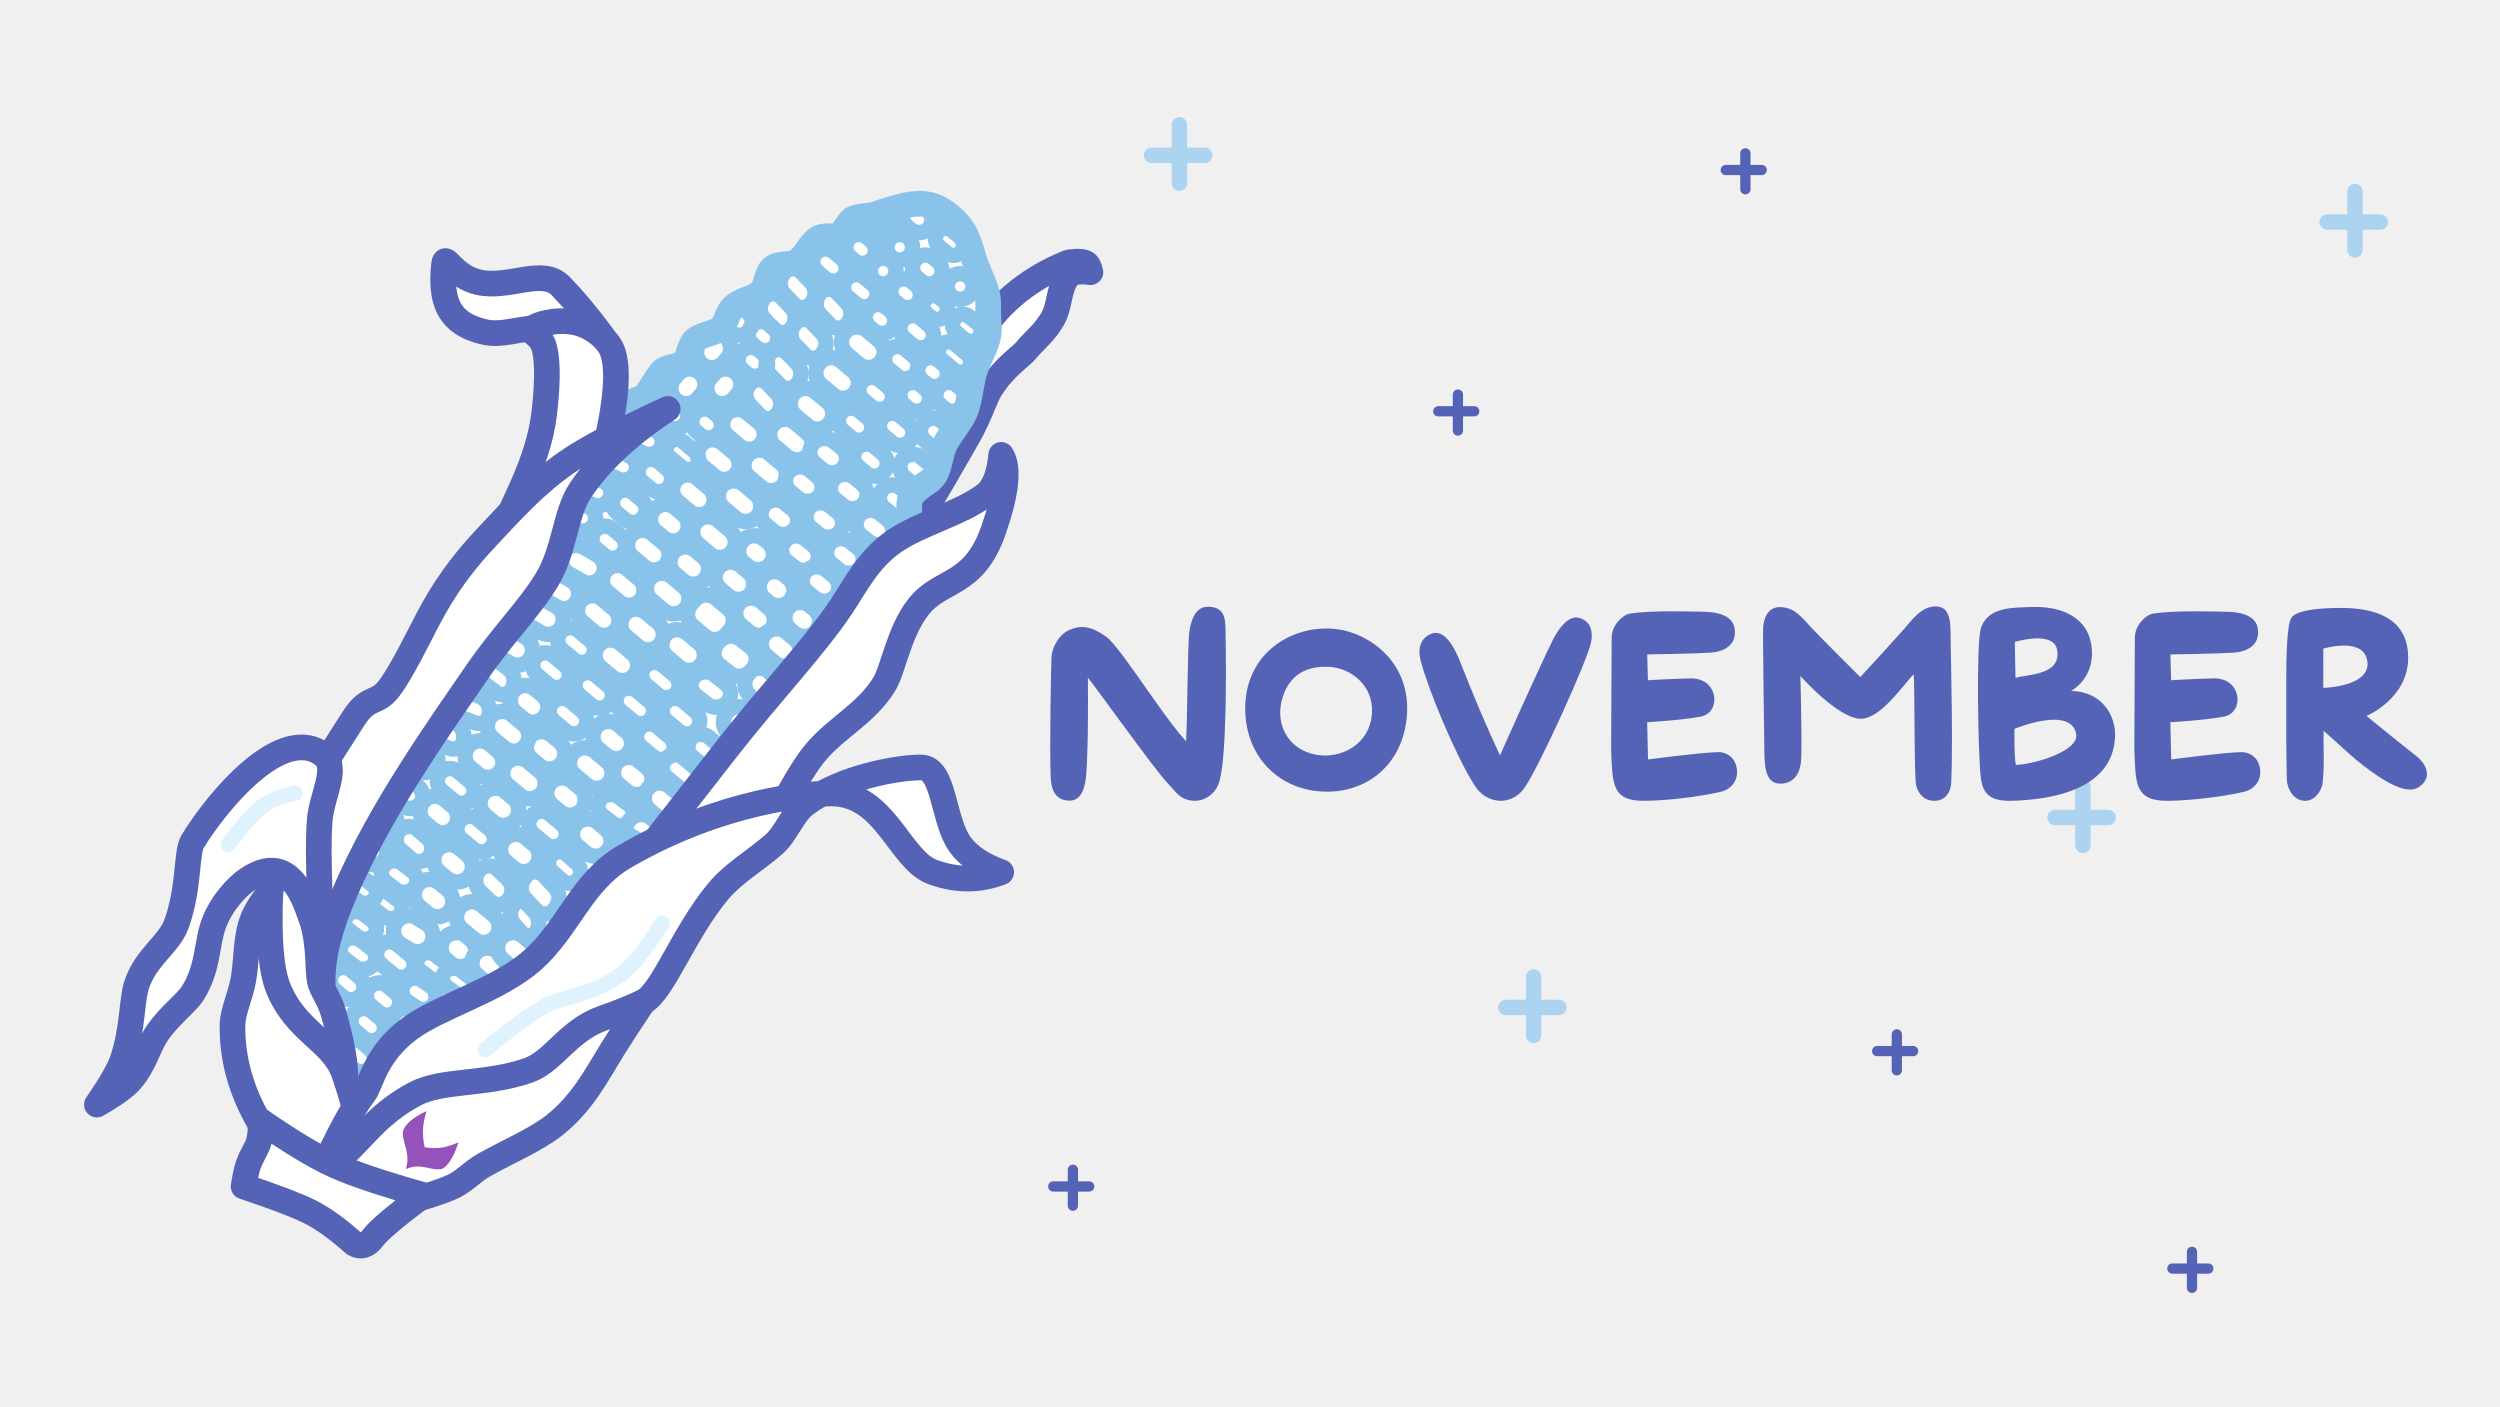
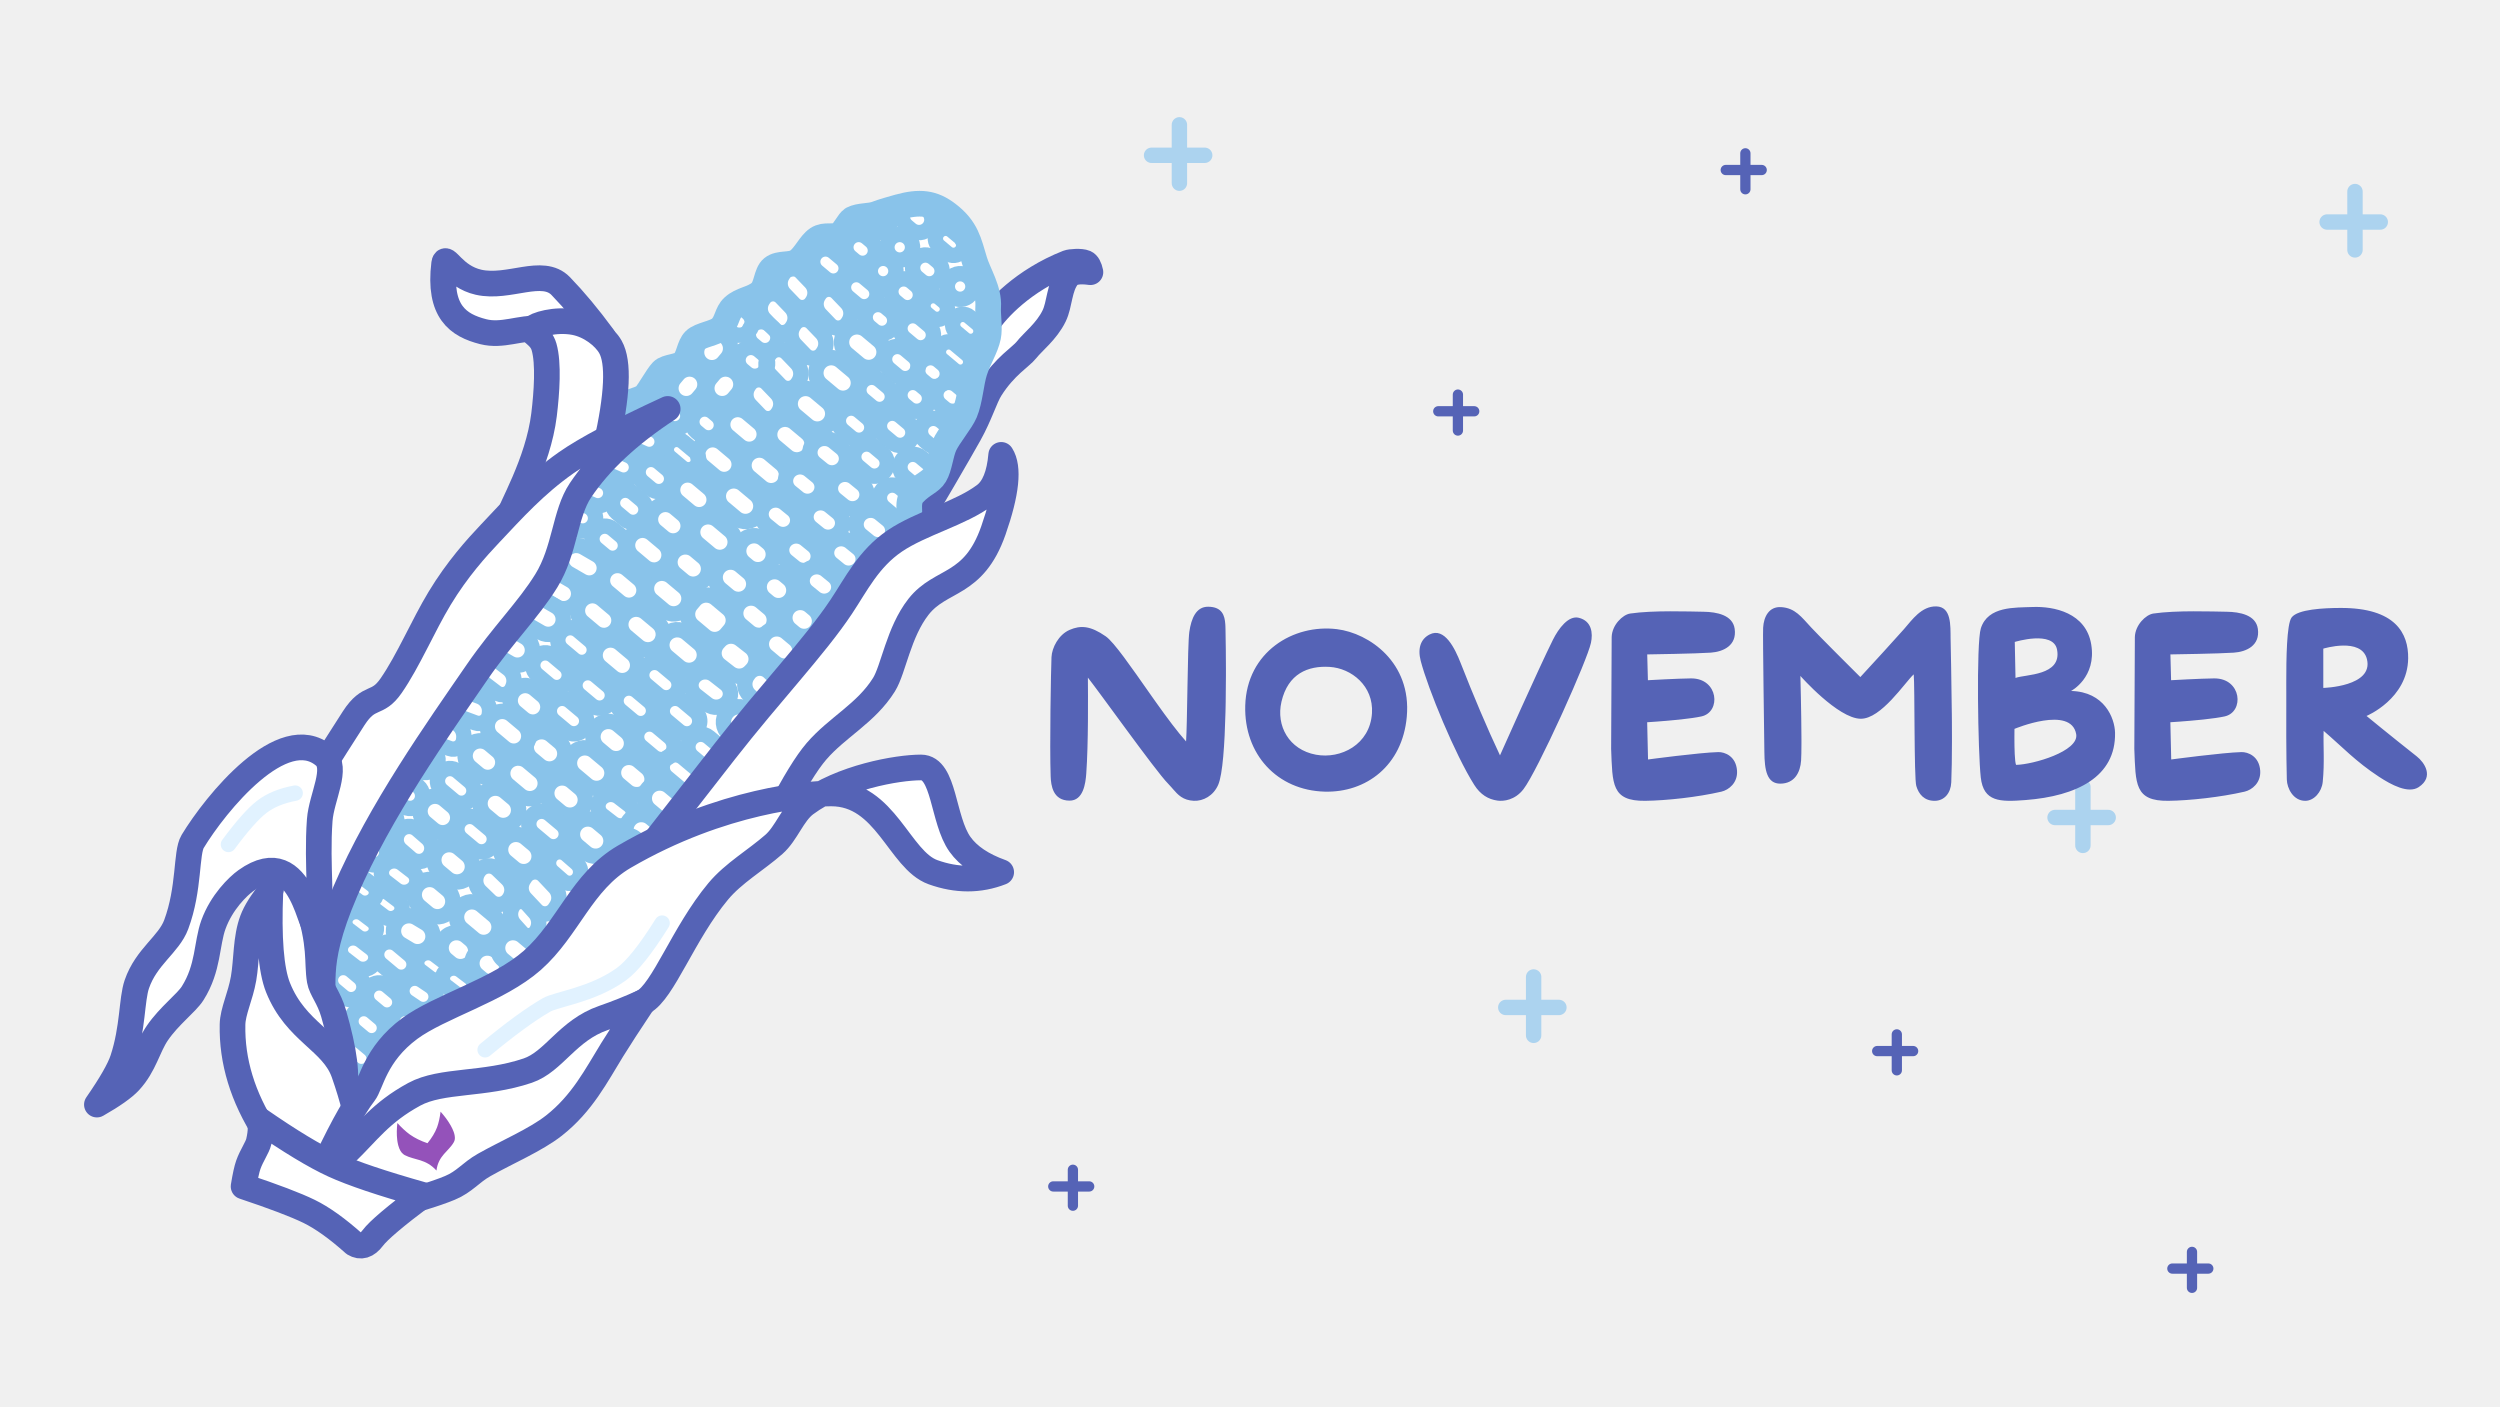
<svg xmlns="http://www.w3.org/2000/svg" xmlns:xlink="http://www.w3.org/1999/xlink" width="487" height="274">
  <defs>
    <path d="M9.402 175.664c18.777 0 37.78-9.864 72.987-61.132 11.672-16.997 22.779-37.32 32.002-51 1.685-2.499-.266-5.123 1.577-7.089 1.749-1.867 3.277-2.155 4.13-3.572.906-1.503 1.104-4.125 1.862-5.803.816-1.803 3.258-4.665 3.977-6.385 1.027-2.452 1.182-5.826 1.91-8.062.847-2.606 2.167-4.478 2.637-6.75.345-1.667-.102-4.238 0-5.766.22-3.28-1.873-6.435-2.638-8.935-1.122-3.669-1.536-6.323-5.245-9.163-2.879-2.205-5.408-2.505-9.649-1.33-1.117.31-3.034.847-4.297 1.33-1.24.474-3.276.277-4.602.973-.702.368-1.726 2.578-2.445 2.976-1.408.781-2.937-.08-4.396.895-1.444.965-2.336 3.223-3.841 4.32-1.341.975-3.569.266-4.93 1.376-1.221.995-1.08 3.66-2.333 4.731-1.59 1.36-3.665 1.324-5.29 2.827-1.262 1.167-1.15 2.89-2.424 4.121-1.071 1.036-3.993 1.299-5.074 2.374-1.094 1.088-1.097 3.21-2.192 4.336-.852.878-3.3.79-4.154 1.685-1.02 1.07-2.393 3.783-3.406 4.877-.584.63-5.463 1.841-6.043 2.476-22.07 24.155-37.199 50.929-42.536 60.84-11.034 20.489-24.365 74.85-5.587 74.85Z" id="a" />
  </defs>
  <g fill="none" fill-rule="evenodd">
    <path d="M192.475 62.843c1.665-2.502 6.804-8.213 15.525-11.649.5-.197 2.592-.362 3.399 0 .467.21.806.82 1.014 1.83-2.253-.32-3.724-.045-4.413.825-1.715 2.166-1.535 5.399-2.667 7.72-1.458 2.986-4.106 4.974-5.4 6.621-1.034 1.317-4.18 3.122-6.972 7.533-1.14 1.801-2.05 5.08-4.175 8.885-2.092 3.744-6.545 11.383-13.358 22.918-8.077-.859-10.264-3.66-6.562-8.403 8.911-11.417 18.44-28.517 23.609-36.28Z" stroke="#5563B6" stroke-width="5" fill="#FFF" stroke-linejoin="round" />
    <g transform="translate(62.011 39.685)">
      <mask id="b" fill="#fff">
        <use xlink:href="#a" />
      </mask>
      <use fill="#FFF" xlink:href="#a" />
      <g mask="url(#b)" stroke="#89C3EA" stroke-linejoin="round" stroke-width="3">
        <g transform="translate(1.33 -1.038)">
          <rect fill="#FFF" transform="rotate(-50 90.733 46.982)" x="87.733" y="42.482" width="6" height="9" rx="3" />
          <rect fill="#FFF" transform="rotate(-50 85.733 52.982)" x="82.733" y="48.482" width="6" height="9" rx="3" />
          <rect fill="#FFF" transform="rotate(-50 80.733 58.982)" x="77.733" y="54.482" width="6" height="9" rx="3" />
          <rect fill="#FFF" transform="rotate(-50 75.733 65.982)" x="72.733" y="61.482" width="6" height="9" rx="3" />
          <rect fill="#FFF" transform="rotate(-50 66.733 76.982)" x="63.733" y="72.482" width="6" height="9" rx="3" />
          <rect fill="#FFF" transform="rotate(-50 13.671 148.278)" x="11.171" y="144.278" width="5" height="8" rx="2.5" />
          <rect fill="#FFF" transform="rotate(-59 17.161 143.24)" x="14.161" y="139.24" width="6" height="8" rx="3" />
          <rect fill="#FFF" transform="rotate(-50 61.733 83.982)" x="58.733" y="79.482" width="6" height="9" rx="3" />
          <rect fill="#FFF" transform="rotate(-50 104.733 28.982)" x="101.733" y="24.482" width="6" height="9" rx="3" />
          <rect fill="#FFF" transform="rotate(-50 99.733 34.982)" x="96.733" y="30.482" width="6" height="9" rx="3" />
          <rect fill="#FFF" transform="rotate(-50 94.733 40.982)" x="91.733" y="36.482" width="6" height="9" rx="3" />
          <rect fill="#FFF" transform="rotate(-50 56.733 89.982)" x="53.733" y="85.482" width="6" height="9" rx="3" />
          <rect fill="#FFF" transform="rotate(-50 38.733 112.982)" x="35.733" y="108.482" width="6" height="9" rx="3" />
          <rect fill="#FFF" transform="rotate(-50 42.928 107.522)" x="39.928" y="103.522" width="6" height="8" rx="3" />
          <rect fill="#FFF" transform="rotate(-50 33.928 118.522)" x="30.928" y="114.522" width="6" height="8" rx="3" />
          <rect transform="rotate(-50 108.077 23.486)" x="105.577" y="20.486" width="5" height="6" rx="2.5" />
          <rect transform="rotate(-50 52.311 95.843)" x="49.811" y="91.843" width="5" height="8" rx="2.5" />
          <rect transform="rotate(-50 47.311 100.843)" x="44.811" y="96.843" width="5" height="8" rx="2.5" />
          <rect transform="rotate(-50 113.077 18.486)" x="110.577" y="15.486" width="5" height="6" rx="2.5" />
          <rect transform="rotate(-50 29.311 123.843)" x="26.811" y="119.843" width="5" height="8" rx="2.5" />
          <rect transform="rotate(-50 70.928 71.522)" x="67.928" y="67.522" width="6" height="8" rx="3" />
          <rect transform="rotate(-50 24.928 129.522)" x="21.928" y="125.522" width="6" height="8" rx="3" />
          <rect transform="rotate(-50 21.116 136.304)" x="18.116" y="132.304" width="6" height="8" rx="3" />
          <rect fill="#FFF" transform="rotate(-50 103.233 43.982)" x="100.733" y="40.482" width="5" height="7" rx="2.5" />
          <path d="M95.08 47.735a2.886 2.886 0 0 1 4.008-.35l1.478 1.205a2.726 2.726 0 0 1 .34 3.895 2.886 2.886 0 0 1-4.006.35L95.42 51.63a2.726 2.726 0 0 1-.34-3.895ZM90.327 53.277a2.886 2.886 0 0 1 4.007-.35l1.479 1.204a2.726 2.726 0 0 1 .34 3.895 2.886 2.886 0 0 1-4.007.35l-1.478-1.205a2.726 2.726 0 0 1-.34-3.894ZM85.574 59.742a2.886 2.886 0 0 1 4.007-.35l1.478 1.204a2.726 2.726 0 0 1 .34 3.895 2.886 2.886 0 0 1-4.006.35l-1.479-1.205a2.726 2.726 0 0 1-.34-3.894Z" fill="#FFF" />
          <rect fill="#FFF" transform="rotate(-50 79.733 74.482)" x="76.733" y="70.482" width="6" height="8" rx="3" />
          <rect fill="#FFF" transform="rotate(-50 25.967 146.34)" x="22.967" y="142.84" width="6" height="7" rx="3" />
          <rect fill="#FFF" transform="rotate(-50 31.967 149.34)" x="28.967" y="145.84" width="6" height="7" rx="3" />
          <rect fill="#FFF" transform="rotate(-50 11.288 155.957)" x="8.788" y="152.457" width="5" height="7" rx="2.5" />
          <rect fill="#FFF" transform="rotate(-50 16.288 160.957)" x="13.788" y="157.457" width="5" height="7" rx="2.5" />
          <rect fill="#FFF" transform="rotate(-50 8.288 160.957)" x="5.788" y="157.457" width="5" height="7" rx="2.5" />
          <rect fill="#FFF" transform="rotate(-50 6.288 166.957)" x="3.788" y="163.457" width="5" height="7" rx="2.5" />
          <rect fill="#FFF" transform="rotate(-50 4.288 152.957)" x="1.788" y="149.457" width="5" height="7" rx="2.5" />
          <rect fill="#FFF" transform="rotate(-56 18.288 154.957)" x="15.788" y="151.457" width="5" height="7" rx="2.5" />
          <path d="m82.48 36.534.165-.243A2.198 2.198 0 0 1 86.05 36l1.882 1.959a3 3 0 0 1 .321 3.759l-.164.242a2.198 2.198 0 0 1-3.407.292l-1.881-1.96a3 3 0 0 1-.322-3.758ZM78.124 42.171a2.923 2.923 0 0 1 4.126-.36l2.24 1.886a2.947 2.947 0 0 1 .362 4.143 2.923 2.923 0 0 1-4.126.361l-2.24-1.887a2.947 2.947 0 0 1-.362-4.143ZM73.245 48.051a2.923 2.923 0 0 1 4.126-.36l2.24 1.886a2.947 2.947 0 0 1 .362 4.143 2.923 2.923 0 0 1-4.126.361l-2.24-1.887a2.947 2.947 0 0 1-.362-4.143ZM68.366 54.911a2.923 2.923 0 0 1 4.126-.36l2.239 1.886a2.947 2.947 0 0 1 .363 4.144 2.923 2.923 0 0 1-4.126.36l-2.24-1.887a2.947 2.947 0 0 1-.362-4.143ZM59.583 65.691a2.923 2.923 0 0 1 4.126-.36l2.24 1.886a2.947 2.947 0 0 1 .362 4.144 2.923 2.923 0 0 1-4.126.36l-2.24-1.886a2.947 2.947 0 0 1-.362-4.144ZM11.524 129.89a2.6 2.6 0 0 1 3.51-.306l1.98 1.528a2.209 2.209 0 0 1 .282 3.236 2.6 2.6 0 0 1-3.511.306l-1.979-1.528a2.209 2.209 0 0 1-.282-3.236ZM9.345 135.669a2.327 2.327 0 0 1 3.116-.272l1.768 1.345a1.917 1.917 0 0 1 .246 2.828 2.327 2.327 0 0 1-3.116.27l-1.768-1.343a1.917 1.917 0 0 1-.246-2.828Z" fill="#FFF" />
          <path d="M4.345 132.669a2.327 2.327 0 0 1 3.116-.272l1.768 1.345a1.917 1.917 0 0 1 .246 2.828 2.327 2.327 0 0 1-3.116.27l-1.768-1.343a1.917 1.917 0 0 1-.246-2.828ZM4.345 139.669a2.327 2.327 0 0 1 3.116-.272l1.768 1.345a1.917 1.917 0 0 1 .246 2.828 2.327 2.327 0 0 1-3.116.27l-1.768-1.343a1.917 1.917 0 0 1-.246-2.828ZM3.524 144.89a2.6 2.6 0 0 1 3.51-.306l1.98 1.528a2.209 2.209 0 0 1 .282 3.236 2.6 2.6 0 0 1-3.511.306l-1.979-1.528a2.209 2.209 0 0 1-.282-3.236ZM18.345 147.669a2.327 2.327 0 0 1 3.116-.272l1.768 1.345a1.917 1.917 0 0 1 .246 2.828 2.327 2.327 0 0 1-3.116.27l-1.768-1.343a1.917 1.917 0 0 1-.246-2.828Z" fill="#FFF" />
          <path d="M23.345 150.669a2.327 2.327 0 0 1 3.116-.272l1.768 1.345a1.917 1.917 0 0 1 .246 2.828 2.327 2.327 0 0 1-3.116.27l-1.768-1.343a1.917 1.917 0 0 1-.246-2.828ZM54.704 72.551a2.923 2.923 0 0 1 4.126-.36l2.24 1.886a2.947 2.947 0 0 1 .362 4.144 2.923 2.923 0 0 1-4.126.36l-2.24-1.886a2.947 2.947 0 0 1-.362-4.144ZM96.142 18.894l.164-.243a2.198 2.198 0 0 1 3.407-.291l1.881 1.959a3 3 0 0 1 .322 3.758l-.165.243a2.198 2.198 0 0 1-3.406.292l-1.882-1.96a3 3 0 0 1-.321-3.758ZM89.142 14.894l.164-.243a2.198 2.198 0 0 1 3.407-.291l1.881 1.959a3 3 0 0 1 .322 3.758l-.165.243a2.198 2.198 0 0 1-3.406.292l-1.882-1.96a3 3 0 0 1-.321-3.758ZM91.263 24.774l.164-.243a2.198 2.198 0 0 1 3.406-.291l1.882 1.959a3 3 0 0 1 .322 3.759l-.165.242a2.198 2.198 0 0 1-3.406.292l-1.882-1.96a3 3 0 0 1-.321-3.758ZM85.263 19.774l.164-.243a2.198 2.198 0 0 1 3.406-.291l1.882 1.959a3 3 0 0 1 .322 3.759l-.165.242a2.198 2.198 0 0 1-3.406.292l-1.882-1.96a3 3 0 0 1-.321-3.758ZM86.384 30.654l.164-.243a2.198 2.198 0 0 1 3.406-.291l1.882 1.959a3 3 0 0 1 .321 3.759l-.164.242a2.198 2.198 0 0 1-3.406.292l-1.882-1.96a3 3 0 0 1-.321-3.758ZM49.825 78.431a2.923 2.923 0 0 1 4.126-.36l2.24 1.886a2.947 2.947 0 0 1 .362 4.144 2.923 2.923 0 0 1-4.126.36l-2.24-1.886a2.947 2.947 0 0 1-.362-4.144ZM41.384 74.058a2.923 2.923 0 0 1 4-1.072l2.533 1.47a2.947 2.947 0 0 1 1.077 4.017 2.923 2.923 0 0 1-4 1.072l-2.534-1.47a2.947 2.947 0 0 1-1.076-4.017Z" fill="#FFF" />
          <path d="M38.384 79.058a2.923 2.923 0 0 1 4-1.072l2.533 1.47a2.947 2.947 0 0 1 1.077 4.017 2.923 2.923 0 0 1-4 1.072l-2.534-1.47a2.947 2.947 0 0 1-1.076-4.017ZM32.384 85.058a2.923 2.923 0 0 1 4-1.072l2.533 1.47a2.947 2.947 0 0 1 1.077 4.017 2.923 2.923 0 0 1-4 1.072l-2.534-1.47a2.947 2.947 0 0 1-1.076-4.017ZM30.3 91.124l.12-.287a2.046 2.046 0 0 1 3.126-.829l2.074 1.585a3 3 0 0 1 .942 3.554l-.121.287a2.046 2.046 0 0 1-3.126.828l-2.074-1.584a3 3 0 0 1-.942-3.554ZM24.848 98.127l.032-.31a2.046 2.046 0 0 1 2.747-1.706l2.447.909a3 3 0 0 1 1.94 3.123l-.033.31a2.046 2.046 0 0 1-2.747 1.706l-2.446-.908a3 3 0 0 1-1.94-3.124ZM19.848 103.127l.032-.31a2.046 2.046 0 0 1 2.747-1.706l2.447.909a3 3 0 0 1 1.94 3.123l-.033.31a2.046 2.046 0 0 1-2.747 1.706l-2.446-.908a3 3 0 0 1-1.94-3.124ZM46.384 69.058a2.923 2.923 0 0 1 4-1.072l2.533 1.47a2.947 2.947 0 0 1 1.077 4.017 2.923 2.923 0 0 1-4 1.072l-2.534-1.47a2.947 2.947 0 0 1-1.076-4.017ZM32.26 100.971a2.923 2.923 0 0 1 4.126-.36l2.24 1.886a2.947 2.947 0 0 1 .362 4.144 2.923 2.923 0 0 1-4.126.36l-2.24-1.886a2.947 2.947 0 0 1-.362-4.144ZM36.728 95.935a2.923 2.923 0 0 1 4.126-.36l1.491 1.256a2.947 2.947 0 0 1 .363 4.144 2.923 2.923 0 0 1-4.126.36l-1.492-1.256a2.947 2.947 0 0 1-.362-4.144ZM27.945 106.715a2.923 2.923 0 0 1 4.126-.36l1.492 1.256a2.947 2.947 0 0 1 .362 4.144 2.923 2.923 0 0 1-4.126.36l-1.491-1.256a2.947 2.947 0 0 1-.363-4.144Z" fill="#FFF" />
          <path d="M45.884 84.49a2.435 2.435 0 0 1 3.438-.3l2.24 1.887a2.456 2.456 0 0 1 .302 3.453 2.435 2.435 0 0 1-3.438.3l-2.24-1.887a2.456 2.456 0 0 1-.302-3.453ZM41.005 89.39a2.435 2.435 0 0 1 3.438-.3l2.24 1.887a2.456 2.456 0 0 1 .302 3.453 2.435 2.435 0 0 1-3.438.3l-2.24-1.887a2.456 2.456 0 0 1-.302-3.453ZM22.44 111.93a2.435 2.435 0 0 1 3.438-.3l2.24 1.887a2.456 2.456 0 0 1 .302 3.453 2.435 2.435 0 0 1-3.438.3l-2.24-1.887a2.456 2.456 0 0 1-.302-3.453ZM15.44 105.93a2.435 2.435 0 0 1 3.438-.3l2.24 1.887a2.456 2.456 0 0 1 .302 3.453 2.435 2.435 0 0 1-3.438.3l-2.24-1.887a2.456 2.456 0 0 1-.302-3.453ZM12.44 112.93a2.435 2.435 0 0 1 3.438-.3l2.24 1.887a2.456 2.456 0 0 1 .302 3.453 2.435 2.435 0 0 1-3.438.3l-2.24-1.887a2.456 2.456 0 0 1-.302-3.453ZM7.44 117.93a2.435 2.435 0 0 1 3.438-.3l2.24 1.887a2.456 2.456 0 0 1 .302 3.453 2.435 2.435 0 0 1-3.438.3l-2.24-1.887a2.456 2.456 0 0 1-.302-3.453ZM5.44 123.93a2.435 2.435 0 0 1 3.438-.3l2.24 1.887a2.456 2.456 0 0 1 .302 3.453 2.435 2.435 0 0 1-3.438.3l-2.24-1.887a2.456 2.456 0 0 1-.302-3.453ZM64.051 60.655a2.923 2.923 0 0 1 4.126-.36l1.492 1.256a2.947 2.947 0 0 1 .362 4.144 2.923 2.923 0 0 1-4.126.36l-1.492-1.257a2.947 2.947 0 0 1-.362-4.143ZM19.163 117.495a2.923 2.923 0 0 1 4.126-.36l1.491 1.256a2.947 2.947 0 0 1 .363 4.144 2.923 2.923 0 0 1-4.126.36l-1.492-1.256a2.947 2.947 0 0 1-.362-4.144ZM14.427 123.252a2.477 2.477 0 0 1 3.55-.31l1.9 1.65a2.654 2.654 0 0 1 .322 3.675 2.477 2.477 0 0 1-3.55.31l-1.9-1.651a2.654 2.654 0 0 1-.322-3.674Z" />
          <rect fill="#FFF" transform="rotate(-50 29.733 140.982)" x="26.733" y="136.482" width="6" height="9" rx="3" />
          <rect fill="#FFF" transform="rotate(-50 37.733 146.982)" x="34.733" y="142.482" width="6" height="9" rx="3" />
          <path d="m71.286 79.09.642-.766a3 3 0 0 1 4.227-.37l2.298 1.928a3 3 0 0 1 .37 4.227l-.643.766a3 3 0 0 1-4.227.37l-2.298-1.929a3 3 0 0 1-.37-4.226Z" fill="#FFF" />
          <rect fill="#FFF" transform="rotate(-50 115.233 25.982)" x="112.733" y="22.482" width="5" height="7" rx="2.5" />
          <rect fill="#FFF" transform="rotate(-50 104.233 17.982)" x="101.733" y="14.482" width="5" height="7" rx="2.5" />
          <rect fill="#FFF" transform="rotate(-50 98.233 12.982)" x="95.733" y="9.482" width="5" height="7" rx="2.5" />
          <rect fill="#FFF" transform="rotate(-50 112.233 31.982)" x="109.733" y="28.482" width="5" height="7" rx="2.5" />
          <rect fill="#FFF" transform="rotate(-50 107.233 37.982)" x="104.733" y="34.482" width="5" height="7" rx="2.5" />
          <path d="M66.286 85.09a3 3 0 0 1 4.226-.37l2.298 1.928a3 3 0 1 1-3.857 4.597l-2.298-1.929a3 3 0 0 1-.37-4.226ZM48.286 108.09a3 3 0 0 1 4.226-.37l2.298 1.928a3 3 0 1 1-3.857 4.597l-2.298-1.929a3 3 0 0 1-.37-4.226ZM52.864 102.95a3 3 0 0 1 4.226-.369l1.533 1.286a3 3 0 0 1-3.857 4.596l-1.532-1.286a3 3 0 0 1-.37-4.226ZM43.864 113.95a3 3 0 0 1 4.226-.369l1.533 1.286a3 3 0 0 1-3.857 4.596l-1.532-1.286a3 3 0 0 1-.37-4.226Z" fill="#FFF" />
          <rect transform="rotate(-50 118.84 21.262)" x="116.841" y="18.762" width="4" height="5" rx="2" />
          <rect transform="rotate(-50 124.99 25.226)" x="122.99" y="22.226" width="4" height="6" rx="2" />
          <rect transform="rotate(-50 122.607 30.905)" x="120.607" y="27.405" width="4" height="7" rx="2" />
          <rect transform="rotate(-50 69.607 49.905)" x="67.607" y="46.405" width="4" height="7" rx="2" />
          <path d="M62.247 91.272a2.5 2.5 0 0 1 3.522-.308l2.298 1.929a2.5 2.5 0 0 1-3.214 3.83l-2.298-1.929a2.5 2.5 0 0 1-.308-3.522ZM57.247 96.272a2.5 2.5 0 0 1 3.522-.308l2.298 1.929a2.5 2.5 0 1 1-3.214 3.83l-2.298-1.929a2.5 2.5 0 0 1-.308-3.522Z" />
          <rect transform="rotate(-50 117.311 13.843)" x="114.811" y="10.843" width="5" height="6" rx="2.5" />
          <rect transform="rotate(-50 111.928 9.522)" x="109.428" y="7.022" width="5" height="5" rx="2.5" />
          <rect transform="rotate(-50 123.694 17.165)" x="121.194" y="14.665" width="5" height="5" rx="2.5" />
          <rect transform="rotate(-50 121.633 8.46)" x="119.633" y="5.46" width="4" height="6" rx="2" />
          <rect transform="rotate(-50 108.694 14.165)" x="106.194" y="11.665" width="5" height="5" rx="2.5" />
          <rect transform="rotate(-50 104.311 9.843)" x="101.811" y="6.843" width="5" height="6" rx="2.5" />
          <rect transform="rotate(-50 107.311 3.843)" x="104.811" y=".843" width="5" height="6" rx="2.5" />
          <rect transform="rotate(-50 115.311 3.843)" x="112.811" y=".843" width="5" height="6" rx="2.5" />
          <rect transform="rotate(-50 77.668 36.61)" x="74.168" y="33.61" width="7" height="6" rx="3" />
          <rect transform="rotate(-50 75.668 29.61)" x="72.168" y="26.61" width="7" height="6" rx="3" />
          <rect transform="rotate(-50 70.668 36.61)" x="67.168" y="33.61" width="7" height="6" rx="3" />
          <rect transform="rotate(-50 83.311 31.843)" x="80.811" y="28.843" width="5" height="6" rx="2.5" />
          <rect transform="rotate(-50 85.311 26.843)" x="82.811" y="23.843" width="5" height="6" rx="2.5" />
          <rect transform="rotate(-50 80.311 23.843)" x="77.811" y="20.843" width="5" height="6" rx="2.5" />
          <rect transform="rotate(-50 74.311 43.843)" x="71.811" y="40.843" width="5" height="6" rx="2.5" />
          <path d="M40.247 120.272a2.5 2.5 0 0 1 3.522-.308l2.298 1.929a2.5 2.5 0 1 1-3.214 3.83l-2.298-1.929a2.5 2.5 0 0 1-.308-3.522Z" />
          <rect transform="rotate(-50 83.928 69.022)" x="80.928" y="65.522" width="6" height="7" rx="3" />
          <path d="M34.864 124.95a3 3 0 0 1 4.226-.369l1.533 1.286a3 3 0 0 1-3.857 4.596l-1.532-1.286a3 3 0 0 1-.37-4.226Z" />
          <rect fill="#FFF" transform="rotate(-50 106.233 50.982)" x="103.733" y="47.482" width="5" height="7" rx="2.5" />
          <rect fill="#FFF" transform="rotate(-50 111.233 58.982)" x="108.733" y="55.482" width="5" height="7" rx="2.5" />
          <path d="M99.08 54.735a2.886 2.886 0 0 1 4.008-.35l1.478 1.205a2.726 2.726 0 0 1 .34 3.895 2.886 2.886 0 0 1-4.006.35L99.42 58.63a2.726 2.726 0 0 1-.34-3.895ZM104.08 61.735a2.886 2.886 0 0 1 4.008-.35l1.478 1.205a2.726 2.726 0 0 1 .34 3.895 2.886 2.886 0 0 1-4.006.35l-1.479-1.205a2.726 2.726 0 0 1-.34-3.895ZM94.327 60.277a2.886 2.886 0 0 1 4.007-.35l1.479 1.204a2.726 2.726 0 0 1 .34 3.895 2.886 2.886 0 0 1-4.007.35l-1.478-1.205a2.726 2.726 0 0 1-.34-3.894ZM98.327 67.277a2.886 2.886 0 0 1 4.007-.35l1.479 1.204a2.726 2.726 0 0 1 .34 3.895 2.886 2.886 0 0 1-4.007.35l-1.478-1.205a2.726 2.726 0 0 1-.34-3.894ZM89.574 66.742a2.886 2.886 0 0 1 4.007-.35l1.478 1.204a2.726 2.726 0 0 1 .34 3.895 2.886 2.886 0 0 1-4.006.35l-1.479-1.205a2.726 2.726 0 0 1-.34-3.894Z" fill="#FFF" />
          <path d="M93.574 72.742a2.886 2.886 0 0 1 4.007-.35l1.478 1.204a2.726 2.726 0 0 1 .34 3.895 2.886 2.886 0 0 1-4.006.35l-1.479-1.205a2.726 2.726 0 0 1-.34-3.894Z" fill="#FFF" />
          <rect fill="#FFF" transform="rotate(-50 83.733 81.482)" x="80.733" y="77.482" width="6" height="8" rx="3" />
          <rect fill="#FFF" transform="rotate(-50 88.733 87.482)" x="85.733" y="83.482" width="6" height="8" rx="3" />
          <path d="m76.519 86.59.312-.346a3 3 0 0 1 4.071-.355l1.912 1.49a3 3 0 0 1 .382 4.377l-.312.346a3 3 0 0 1-4.072.355l-1.911-1.49a3 3 0 0 1-.382-4.377Z" fill="#FFF" />
          <path d="m82.324 92.855.204-.277a2.638 2.638 0 0 1 3.942-.342l1.365 1.3a3 3 0 0 1 .343 3.955l-.204.277a2.638 2.638 0 0 1-3.942.342l-1.365-1.3a3 3 0 0 1-.343-3.955Z" fill="#FFF" />
          <rect fill="#FFF" transform="rotate(-50 114.85 38.66)" x="112.35" y="35.661" width="5" height="6" rx="2.5" />
          <rect fill="#FFF" transform="rotate(-50 121.85 38.66)" x="119.35" y="35.661" width="5" height="6" rx="2.5" />
          <rect fill="#FFF" transform="rotate(-50 118.85 45.66)" x="116.35" y="42.661" width="5" height="6" rx="2.5" />
          <rect fill="#FFF" transform="rotate(-50 111.233 44.982)" x="108.733" y="41.482" width="5" height="7" rx="2.5" />
          <rect fill="#FFF" transform="rotate(-50 115.233 52.982)" x="112.733" y="49.482" width="5" height="7" rx="2.5" />
          <rect fill="#FFF" transform="rotate(-50 55.233 66.982)" x="52.733" y="63.482" width="5" height="7" rx="2.5" />
          <rect fill="#FFF" transform="rotate(-71 49.233 61.982)" x="46.733" y="58.482" width="5" height="7" rx="2.5" />
          <rect fill="#FFF" transform="rotate(-50 59.233 59.982)" x="56.733" y="56.482" width="5" height="7" rx="2.5" />
          <rect fill="#FFF" transform="rotate(-66 52.233 56.982)" x="49.733" y="53.482" width="5" height="7" rx="2.5" />
          <rect fill="#FFF" transform="rotate(-66 57.233 51.982)" x="54.733" y="48.482" width="5" height="7" rx="2.5" />
          <rect fill="#FFF" transform="rotate(-66 62.233 46.982)" x="59.733" y="43.482" width="5" height="7" rx="2.5" />
          <rect fill="#FFF" transform="rotate(-66 67.233 41.982)" x="64.733" y="38.482" width="5" height="7" rx="2.5" />
          <rect fill="#FFF" transform="rotate(-50 64.233 53.982)" x="61.733" y="50.482" width="5" height="7" rx="2.5" />
          <path d="M71.902 93.165a2.873 2.873 0 0 1 3.905-.34l2.19 1.712a2.501 2.501 0 0 1 .318 3.644 2.873 2.873 0 0 1-3.906.34L72.22 96.81a2.501 2.501 0 0 1-.318-3.644ZM78.286 100.09a3 3 0 0 1 4.226-.37l2.298 1.928a3 3 0 1 1-3.857 4.597l-2.298-1.929a3 3 0 0 1-.37-4.226ZM53.723 116.944a2.6 2.6 0 0 1 3.51-.306l1.979 1.528a2.209 2.209 0 0 1 .282 3.236 2.6 2.6 0 0 1-3.51.306l-1.98-1.528a2.209 2.209 0 0 1-.281-3.236Z" fill="#FFF" />
          <path d="M59.286 121.09a3 3 0 0 1 4.226-.37l2.298 1.928a3 3 0 1 1-3.857 4.597l-2.298-1.929a3 3 0 0 1-.37-4.226Z" fill="#FFF" />
          <path d="M56.286 125.09a3 3 0 0 1 4.226-.37l2.298 1.928a3 3 0 1 1-3.857 4.597l-2.298-1.929a3 3 0 0 1-.37-4.226ZM56.864 109.95a3 3 0 0 1 4.226-.369l1.533 1.286a3 3 0 0 1-3.857 4.596l-1.532-1.286a3 3 0 0 1-.37-4.226Z" fill="#FFF" />
          <path d="M62.864 114.95a3 3 0 0 1 4.226-.369l1.533 1.286a3 3 0 0 1-3.857 4.596l-1.532-1.286a3 3 0 0 1-.37-4.226ZM48.864 121.95a3 3 0 0 1 4.226-.369l1.533 1.286a3 3 0 0 1-3.857 4.596l-1.532-1.286a3 3 0 0 1-.37-4.226Z" fill="#FFF" />
          <path d="M66.247 98.272a2.5 2.5 0 0 1 3.522-.308l2.298 1.929a2.5 2.5 0 1 1-3.214 3.83l-2.298-1.929a2.5 2.5 0 0 1-.308-3.522ZM71.247 105.272a2.5 2.5 0 0 1 3.522-.308l2.298 1.929a2.5 2.5 0 1 1-3.214 3.83l-2.298-1.929a2.5 2.5 0 0 1-.308-3.522ZM61.247 103.272a2.5 2.5 0 0 1 3.522-.308l2.298 1.929a2.5 2.5 0 1 1-3.214 3.83l-2.298-1.929a2.5 2.5 0 0 1-.308-3.522Z" />
          <path d="M66.247 109.272a2.5 2.5 0 0 1 3.522-.308l2.298 1.929a2.5 2.5 0 1 1-3.214 3.83l-2.298-1.929a2.5 2.5 0 0 1-.308-3.522ZM44.016 128.065a2.107 2.107 0 0 1 3.028-.265l1.945 1.7a2.282 2.282 0 0 1 .275 3.15 2.107 2.107 0 0 1-3.028.264l-1.944-1.699a2.282 2.282 0 0 1-.276-3.15Z" />
          <rect transform="rotate(-50 87.928 76.022)" x="84.928" y="72.522" width="6" height="7" rx="3" />
          <rect transform="rotate(-50 92.928 82.022)" x="89.928" y="78.522" width="6" height="7" rx="3" />
          <path d="m29.897 131.108.074-.103a2.386 2.386 0 0 1 3.586-.31l1.92 1.854a3 3 0 0 1 .34 3.926l-.074.103a2.386 2.386 0 0 1-3.585.31l-1.921-1.854a3 3 0 0 1-.34-3.926ZM36.564 137.862l.049-.078a1.776 1.776 0 0 1 2.826-.238l1.41 1.575a3 3 0 0 1 .302 3.6l-.05.078a1.776 1.776 0 0 1-2.825.238l-1.41-1.575a3 3 0 0 1-.302-3.6ZM38.671 132.68l.3-.453a2.316 2.316 0 0 1 3.617-.308l2.139 2.27a3 3 0 0 1 .316 3.715l-.3.453a2.316 2.316 0 0 1-3.617.308l-2.138-2.271a3 3 0 0 1-.317-3.715Z" />
          <rect transform="rotate(-50 118.311 33.843)" x="115.811" y="30.843" width="5" height="6" rx="2.5" />
        </g>
      </g>
    </g>
    <path d="M71.413 215.35c18.778 0 37.78-9.865 72.987-61.132 11.673-16.998 22.78-37.32 32.002-51 1.685-2.5-.265-5.123 1.577-7.09 1.75-1.866 3.278-2.155 4.131-3.572.905-1.503 1.103-4.125 1.861-5.802.816-1.804 3.258-4.665 3.978-6.386 1.026-2.452 1.181-5.826 1.909-8.062.847-2.605 2.167-4.478 2.638-6.75.344-1.666-.103-4.237 0-5.765.219-3.28-1.874-6.436-2.638-8.935-1.123-3.67-1.537-6.324-5.245-9.164-2.88-2.204-5.41-2.505-9.65-1.33-1.116.31-3.033.847-4.297 1.33-1.24.475-3.276.277-4.602.973-.701.369-1.726 2.578-2.445 2.977-1.408.781-2.936-.081-4.396.895-1.444.965-2.335 3.222-3.841 4.319-1.34.976-3.568.267-4.93 1.377-1.22.995-1.08 3.659-2.333 4.73-1.59 1.36-3.665 1.325-5.29 2.828-1.262 1.166-1.15 2.889-2.424 4.12-1.071 1.036-3.993 1.3-5.074 2.374-1.094 1.088-1.097 3.211-2.191 4.337-.853.877-3.301.79-4.154 1.684-1.02 1.07-2.394 3.783-3.407 4.877-.583.63-5.463 1.842-6.043 2.476C97.466 103.814 82.338 130.59 77 140.5c-11.033 20.488-24.365 74.85-5.587 74.85Z" stroke="#89C3EA" stroke-width="5" />
    <path d="M163.88 118.19c2.899-4.356 5.314-9.351 10.422-12.814 5.101-3.458 12.894-5.385 17.548-8.92 1.79-1.358 2.85-3.974 3.183-7.848 1.561 2.453 1.054 7.363-1.522 14.728-3.864 11.048-10.22 9.306-14.578 14.854-3.903 4.971-4.868 12.18-6.733 15.18-3.452 5.556-9.106 8.281-13.153 12.986-1.941 2.256-4.371 6.22-7.29 11.895l-28.697 11.362c8.39-10.762 14.435-18.514 18.137-23.257 8.912-11.417 17.514-20.403 22.682-28.166ZM109.233 55.732c2.694 2.785 5.42 6.06 8.181 9.824-5.523-.974-9.553-1.508-12.09-1.603-4.124-.154-7.492 1.603-11.198.658-4.84-1.234-8.758-3.836-7.606-13.265.24-1.962 1.776 2.52 6.704 3.634 5.9 1.333 12.44-2.939 16.01.752Z" stroke="#5563B6" stroke-width="5" fill="#FFF" stroke-linejoin="round" />
    <path d="M103.704 64.04c.505-.758 4.495-1.976 8.227-1.263 3.03.579 5.826 2.769 6.98 4.802 1.678 2.958 1.393 9.365-.856 19.22-14.595 16.96-21.029 21.89-19.3 14.792.608-2.494 6.074-11.379 7.226-20.807.526-4.31.92-9.989 0-13.205-.67-2.337-2.827-2.711-2.277-3.538Z" stroke="#5563B6" stroke-width="5" fill="#FFF" stroke-linejoin="round" />
    <path d="M130.067 79.66c-7.58 4.964-13.246 10.253-17 15.864-3.065 4.58-2.956 11.639-6.648 17.619-3.498 5.667-8.465 10.496-13.48 17.788-7.663 11.138-18.982 27.09-25.667 42.702-6.684 15.61-3.297 18.115-4.987 25.282-.444 1.883-1.01 1.45-1.697-1.297v-44.591c3.77-6.015 6.539-10.385 8.306-13.11 3.09-4.767 4.526-2.343 7.297-6.343 3.345-4.831 6.206-11.657 9.446-17.017 3.453-5.714 7.254-9.892 9.792-12.582 4.45-4.718 8.773-9.55 14.854-13.826 3.763-2.646 10.358-6.142 19.784-10.49Z" stroke="#5563B6" stroke-width="5" fill="#FFF" stroke-linejoin="round" />
    <path d="M59.724 175.47c2.9 8.761 1.944 11.925 2.561 15.54.297 1.741 1.798 3.304 2.682 6.348 4.318 14.887 2.57 20.445-5.243 16.674l-8.494-11.514c-1.63-8.358-1.15-17.987 1.441-28.885.304-1.276 1.638-7.08 2.619-7.465 1.536-.602 3.007 4.994 4.434 9.302Z" stroke="#5563B6" stroke-width="5" fill="#FFF" stroke-linejoin="round" />
    <path d="M52.671 173.633c-.376 9.069.12 15.315 1.488 18.74 3.483 8.719 10.639 10.383 12.841 16.676 3.5 10 4.308 17.451 2.425 22.354l-17.72-10.81c-4.42-6.874-6.555-13.875-6.409-21.004.054-2.607 1.543-5.474 2.152-8.982.627-3.618.394-7.89 1.746-11.435.614-1.609 1.773-3.455 3.477-5.54Z" stroke="#5563B6" stroke-width="5" fill="#FFF" stroke-linejoin="round" />
    <path d="M61.796 180.382c-1.212 2.79-2.643-16.88-13.88-8.853-1.558 1.113-4.756 4.213-6.337 8.574-1.36 3.75-.936 8.454-4.047 13.381-1.22 1.931-4.54 4.332-6.889 7.763-1.867 2.728-2.503 6.3-5.4 9.427-1.138 1.23-3.26 2.73-6.369 4.5 2.723-3.933 4.405-6.87 5.045-8.81 2.011-6.098 1.703-11.628 2.736-14.641 1.845-5.38 6.223-7.722 7.672-11.62 2.629-7.067 1.877-13.996 3.205-16.19 4.454-7.359 17.531-23.526 25.663-16.665 2.765 2.333-.573 7.994-.91 12.488-.654 8.725.663 17.991-.49 20.646ZM195.033 169.9c-3.716-1.327-6.391-3.133-8.025-5.42-3.407-4.765-3.001-14.98-7.595-14.98-4.594 0-15.521 1.91-22.5 7.114-2.504 1.868-3.694 5.708-6.15 7.867-3.528 3.099-7.872 5.577-10.853 9.152-6.798 8.152-10.753 19.575-14.622 21.567-7.088 3.65-13.214 12.175-23.639 17.765-7.026 3.767-20.147 9.108-39.364 16.022 3.562-7.823 6.45-13.164 8.666-16.022 1.357-1.751 2.077-7.58 8.858-12.599 5.819-4.307 17.292-7.458 23.892-13.293 7.037-6.224 9.586-15.339 17.934-20.195 19.143-11.136 36.469-12.317 40.294-12.317 10.624 0 13.224 12.968 19.814 15.34 4.611 1.659 9.041 1.659 13.29 0Z" stroke="#5563B6" stroke-width="5" fill="#FFF" stroke-linejoin="round" />
    <path d="M125.288 195.2c-2.714 4.073-4.729 7.175-6.045 9.308-3.102 5.03-5.822 10.423-11.34 14.761-3.536 2.78-9.242 5.202-13.577 7.658-2.685 1.521-3.805 3.274-6.692 4.476-2.9 1.208-7.431 2.573-13.595 4.096l-13.45-5.12c3.036-2.423 5.27-4.32 6.704-5.69 4.278-4.093 6.79-7.924 13.4-11.518 5.34-2.904 13.575-1.723 22.104-4.615 5.107-1.731 7.738-7.828 14.74-10.25a87.444 87.444 0 0 0 7.751-3.106Z" stroke="#5563B6" stroke-width="5" fill="#FFF" stroke-linejoin="round" />
    <path d="M50.417 218.106c6.062 4.198 10.912 7.13 14.55 8.798 3.637 1.667 9.477 3.635 17.519 5.902-5.464 4.08-8.757 6.87-9.88 8.366-1.124 1.497-2.33 1.86-3.617 1.086-3.28-2.934-6.21-5.03-8.793-6.288-2.583-1.258-6.832-2.875-12.748-4.852.323-1.984.63-3.388.922-4.214.66-1.866 1.773-3.341 2.047-4.54.455-1.997.455-3.416 0-4.258Z" stroke="#5563B6" stroke-width="5" fill="#FFF" stroke-linejoin="round" />
    <g stroke-linecap="round">
      <path stroke="#ACD3EF" stroke-width="3" d="M229.75 24.316v11.368M224.324 30.25h10.352" />
      <path stroke="#5563B6" stroke-width="2" d="M340 29.868v7M336.176 33.118h7M284 76.868v7M280.176 80.118h7" />
      <path stroke="#ACD3EF" stroke-width="3" d="M458.75 37.316v11.368M453.324 43.25h10.352M298.75 190.316v11.368M293.324 196.25h10.352" />
      <path stroke="#5563B6" stroke-width="2" d="M369.5 201.5v7M365.676 204.75h7M209 227.868v7M205.176 231.118h7M427 243.868v7M423.176 247.118h7" />
      <path stroke="#ACD3EF" stroke-width="3" d="M405.75 153.316v11.368M400.324 159.25h10.352" />
    </g>
    <path d="M237.311 152.866c.873-2.022 1.257-7.946 1.41-14.049l.024-1.047.02-1.047c.03-1.74.043-3.462.046-5.076v-1.421a395.566 395.566 0 0 0-.081-7.468l-.013-.568-.01-.29-.017-.292c-.113-1.703-.607-3.394-3.335-3.418-2.347-.02-3.295 2.26-3.675 4.9-.188 1.303-.28 6.019-.364 10.784l-.016.922c-.07 3.99-.137 7.864-.253 9.637-1.7-1.891-3.72-4.624-5.759-7.488l-.556-.784-.278-.393-.555-.787c-3.508-4.986-6.862-9.88-8.498-11.02-3.02-2.103-4.918-2.171-7.017-1.27-2.205.946-3.474 3.526-3.553 5.315-.102 2.302-.378 17.257-.162 23.243.064 1.766.432 4.692 3.667 4.715 2.698.019 3.128-3.367 3.266-5.25.42-5.777.348-15.266.318-18.714 1.24 1.58 3.94 5.286 6.781 9.152l.611.83c3.467 4.71 7.004 9.449 8.25 10.693.24.24.463.493.682.746l.262.304c.96 1.112 1.938 2.168 4.045 2.27 1.823.089 3.829-.97 4.76-3.129Zm36.731-13.244c.958-10.575-7.334-16.286-13.6-17.06-8.499-1.048-17.57 4.44-17.869 14.885-.27 9.494 6.23 16.52 15.49 16.765 8.051.212 15.116-5.05 15.98-14.59Zm-17.692 7.395c-5.26-.974-7.81-5.63-6.72-10.326 1.266-5.454 5.164-7.044 9.398-6.777 4.234.267 8.569 3.71 8.232 9.018-.39 6.137-6.1 8.976-10.91 8.085Zm40.407 6.736c1.338-1.72 4.432-7.942 7.289-14.188l.437-.96c2.683-5.918 5.06-11.649 5.432-13.368.408-1.888.174-4.26-2.366-4.894-2.01-.502-3.938 2.079-5.032 4.274-2.763 5.544-10.32 22.528-10.319 22.528-2.462-5.198-5.266-11.849-7.663-17.986-1.12-2.869-3.163-7.049-6.055-5.56-1.665.856-2.387 2.597-1.72 5.158 1.404 5.392 6.68 18.223 10.423 24.14 1.207 1.909 2.736 2.809 4.526 3.06 1.175.165 3.387-.068 5.048-2.204Zm23.727 2.246c4.206-.054 10.165-.706 14.83-1.78 1.469-.338 3.216-1.738 3.06-4.085-.19-2.833-2.402-3.659-3.653-3.627-3.655.093-13.684 1.439-13.684 1.439l-.168-7.252s3.09-.186 6.132-.503l.552-.059c1.467-.162 2.877-.353 3.874-.57 3.908-.847 3.348-7.454-2.027-7.41-2.555.022-8.387.353-8.387.353l-.134-5.025h.036c.628-.01 9.468-.144 12.327-.343 2.408-.167 5.132-1.353 4.672-4.646-.378-2.7-3.521-3.282-6.034-3.322-2.817-.044-9.882-.306-14.316.347-1.477.218-3.552 2.237-3.61 4.595l-.105 21.779c.271 6.82.037 10.193 6.635 10.109Zm56.42.001c1.827-.018 3.11-1.462 3.203-3.603.092-2.146.13-4.909.133-7.866v-.94c0-.946-.005-1.907-.01-2.869l-.012-1.443c-.06-6.727-.22-13.219-.243-14.932-.032-2.514.16-6.145-2.773-6.22-2.893-.073-4.727 2.623-6.318 4.441-.738.844-2.302 2.568-3.89 4.306l-.414.453c-2.136 2.338-4.187 4.565-4.187 4.565l-.026-.026-.134-.132-.336-.335-.229-.227c-.66-.656-1.704-1.697-2.86-2.853l-.66-.66-.447-.45-.674-.677c-1.721-1.73-3.387-3.421-4.182-4.272-1.917-2.051-3.124-3.827-5.89-3.994-2.34-.14-3.379 1.859-3.496 4.014-.047.852.005 6.04.074 11.447l.011.903c.066 5.119.141 10.23.156 11.867.031 3.59.516 6.18 3.125 6.158 2.741-.023 3.877-2.171 4.029-4.515.045-.707.065-1.874.068-3.269v-.926c-.015-5.083-.205-12.274-.205-12.274s7.305 8.278 11.728 8.342c4.002.058 8.628-7.075 10.345-8.65.225 2.007.05 20.187.504 21.737.476 1.626 1.554 2.92 3.61 2.9Zm17.635-.147c10.021-.763 17.64-4.535 17.472-13.102-.056-2.882-2.091-8.001-8.568-8.15 0 0 4.994-2.611 3.929-9.065-1.017-6.159-7.218-7.467-11.486-7.29-3.38.139-8.624-.191-10.014 4.142-.92 2.866-.556 24.216-.021 29.035.534 4.815 3.753 4.805 8.688 4.43Zm-1.919-23.79-.142-7.012s7.513-2.319 8.238 1.499c.975 5.14-6.215 4.786-8.096 5.513Zm.109 16.934c-.264-.589-.318-3.231-.322-5.098v-.449c.001-.859.012-1.465.012-1.465s11.022-4.623 12.023 1.025c.592 3.343-8.431 5.933-11.713 5.987Zm29.67 7.002c4.207-.054 10.166-.706 14.831-1.78 1.469-.338 3.216-1.738 3.06-4.085-.19-2.833-2.402-3.659-3.653-3.627-3.655.093-13.684 1.439-13.684 1.439l-.168-7.252s3.09-.186 6.132-.503l.552-.059c1.467-.162 2.877-.353 3.874-.57 3.908-.847 3.348-7.454-2.027-7.41-2.555.022-8.387.353-8.387.353l-.134-5.025h.036c.628-.01 9.468-.144 12.327-.343 2.408-.167 5.132-1.353 4.672-4.646-.378-2.7-3.521-3.282-6.034-3.322-2.817-.044-9.882-.306-14.316.347-1.477.218-3.552 2.237-3.61 4.595l-.105 21.779c.271 6.82.037 10.193 6.635 10.109Zm26.668.001c1.699 0 3.209-1.725 3.402-3.685.377-3.813.076-6.993.175-9.941 3.694 3.164 6.21 5.94 10.78 8.938 2.408 1.58 5.715 3.354 7.738 2.019 3.063-2.023 1.084-4.834-.372-5.982-5.167-4.076-9.793-7.882-9.793-7.882s8.013-3.313 8.114-11.221c.062-4.82-2.419-9.862-13.211-9.819-3.298.013-8.3.254-9.498 1.863-.964 1.293-1.04 8.13-1.037 12.578v.633l.004 1.397V135.78c-.023 4.203-.023 11.24.104 16.086.044 1.694 1.248 4.134 3.594 4.134Zm3.512-21.993-.002-7.65s7.428-2.283 8.502 2.042c1.332 5.365-8.5 5.607-8.5 5.608Z" fill="#5563B6" fill-rule="nonzero" />
    <path d="M94.5 204.5c4.849-4.022 8.832-6.933 11.949-8.731 2.004-1.156 8.959-1.94 14.593-6.002 2.087-1.506 4.734-4.821 7.939-9.947M57.5 154.5c-2.668.498-4.834 1.388-6.5 2.67-1.666 1.28-3.832 3.724-6.5 7.33" stroke="#E1F2FF" stroke-width="3" stroke-linecap="round" />
-     <path d="M79.215 227.496c-.073.13-.131.215-.15.244-.004.002.004-.001 0 0 .911-2.992-.48-4.675-.604-6.842a.796.796 0 0 0 .003-.104 1.609 1.609 0 0 1 .001-.147c.033-.582.383-1.185.933-1.766l.008-.01c.045-.048.093-.096.14-.143 0 0 .002 0 .002-.002.089-.087.183-.174.28-.26l.029-.027a3.34 3.34 0 0 0 .082-.07l.083-.072.086-.069.088-.071.063-.05c.807-.631 1.81-1.205 2.827-1.668 0 0 .01-.008 0 0-.346 1.125-.59 2.276-.67 3.224-.097 1.143.023 2.531.312 3.833 1.244.195 2.554.204 3.617.005.888-.168 1.938-.518 2.967-.987-.028.093-.058.186-.088.279l-.028.082c-.022.066-.043.133-.067.198l-.03.091a18.714 18.714 0 0 1-.1.277c-.03.083-.062.165-.093.246a.2.2 0 0 1-.01.025c-.035.095-.073.189-.111.282l-.01.022-.103.25-.022.05-.099.225-.02.043-.119.256v.002c-.13.27-.265.528-.404.773l-.004.01c-.234.409-.48.778-.737 1.092-.037.045-.075.09-.113.133l-.004.005c-.034.04-.07.078-.103.115h-.001l-.004.004c-.037.04-.074.08-.112.116l-.016.014v.002a3.624 3.624 0 0 1-.171.157l-.01.009a2.745 2.745 0 0 1-.288.219l-.051.03c-.025.017-.05.03-.075.046l-.056.03-.07.036a1.489 1.489 0 0 1-.128.055l-.057.02-.075.023c-.018.006-.035.01-.052.014a1.939 1.939 0 0 1-.086.018l-.042.008a1.148 1.148 0 0 1-.129.013.756.756 0 0 0-.077.009c-2.045.063-3.76-1.258-6.482-.053" fill="#9452BA" />
+     <path d="M84.89 227.77c.073.129.116.223.132.254 0 .005 0-.004 0 0-2.096-2.322-4.255-1.996-6.177-3.006a.796.796 0 0 0-.087-.056 1.609 1.609 0 0 1-.125-.077c-.482-.328-.819-.938-1.034-1.709l-.003-.012c-.02-.064-.035-.13-.051-.194l-.001-.003a8.608 8.608 0 0 1-.08-.373l-.007-.04a3.34 3.34 0 0 0-.018-.105l-.019-.109-.015-.108-.016-.113-.01-.08c-.125-1.017-.1-2.171.027-3.282 0 0-.002-.012 0 0 .786.876 1.646 1.678 2.418 2.235.93.671 2.181 1.284 3.447 1.706.807-.965 1.49-2.084 1.866-3.097.314-.848.554-1.928.682-3.052.066.072.13.146.194.219l.057.067c.045.052.09.104.135.159l.062.073a18.714 18.714 0 0 1 .186.228c.055.069.11.138.163.207a.2.2 0 0 1 .016.02c.063.08.124.16.185.241l.014.02c.055.072.107.144.16.217l.032.045.142.2c.009.014.017.027.027.04a13.964 13.964 0 0 1 .16.235c.163.25.316.498.455.744l.005.009c.23.41.42.813.557 1.193.02.056.038.111.056.166l.002.006c.016.05.032.1.045.148l.001.006c.016.052.03.104.042.156l.004.02.001.002a3.624 3.624 0 0 1 .047.227c.001.004 0 .008.003.012a2.745 2.745 0 0 1 .039.36v.148l-.003.063c-.001.027-.004.054-.006.08a1.489 1.489 0 0 1-.019.138l-.011.058-.019.077-.015.052a1.939 1.939 0 0 1-.029.082l-.015.04c-.016.041-.035.08-.055.117a.756.756 0 0 0-.032.071c-.998 1.786-3.015 2.576-3.383 5.529" fill="#9452BA" />
  </g>
</svg>
